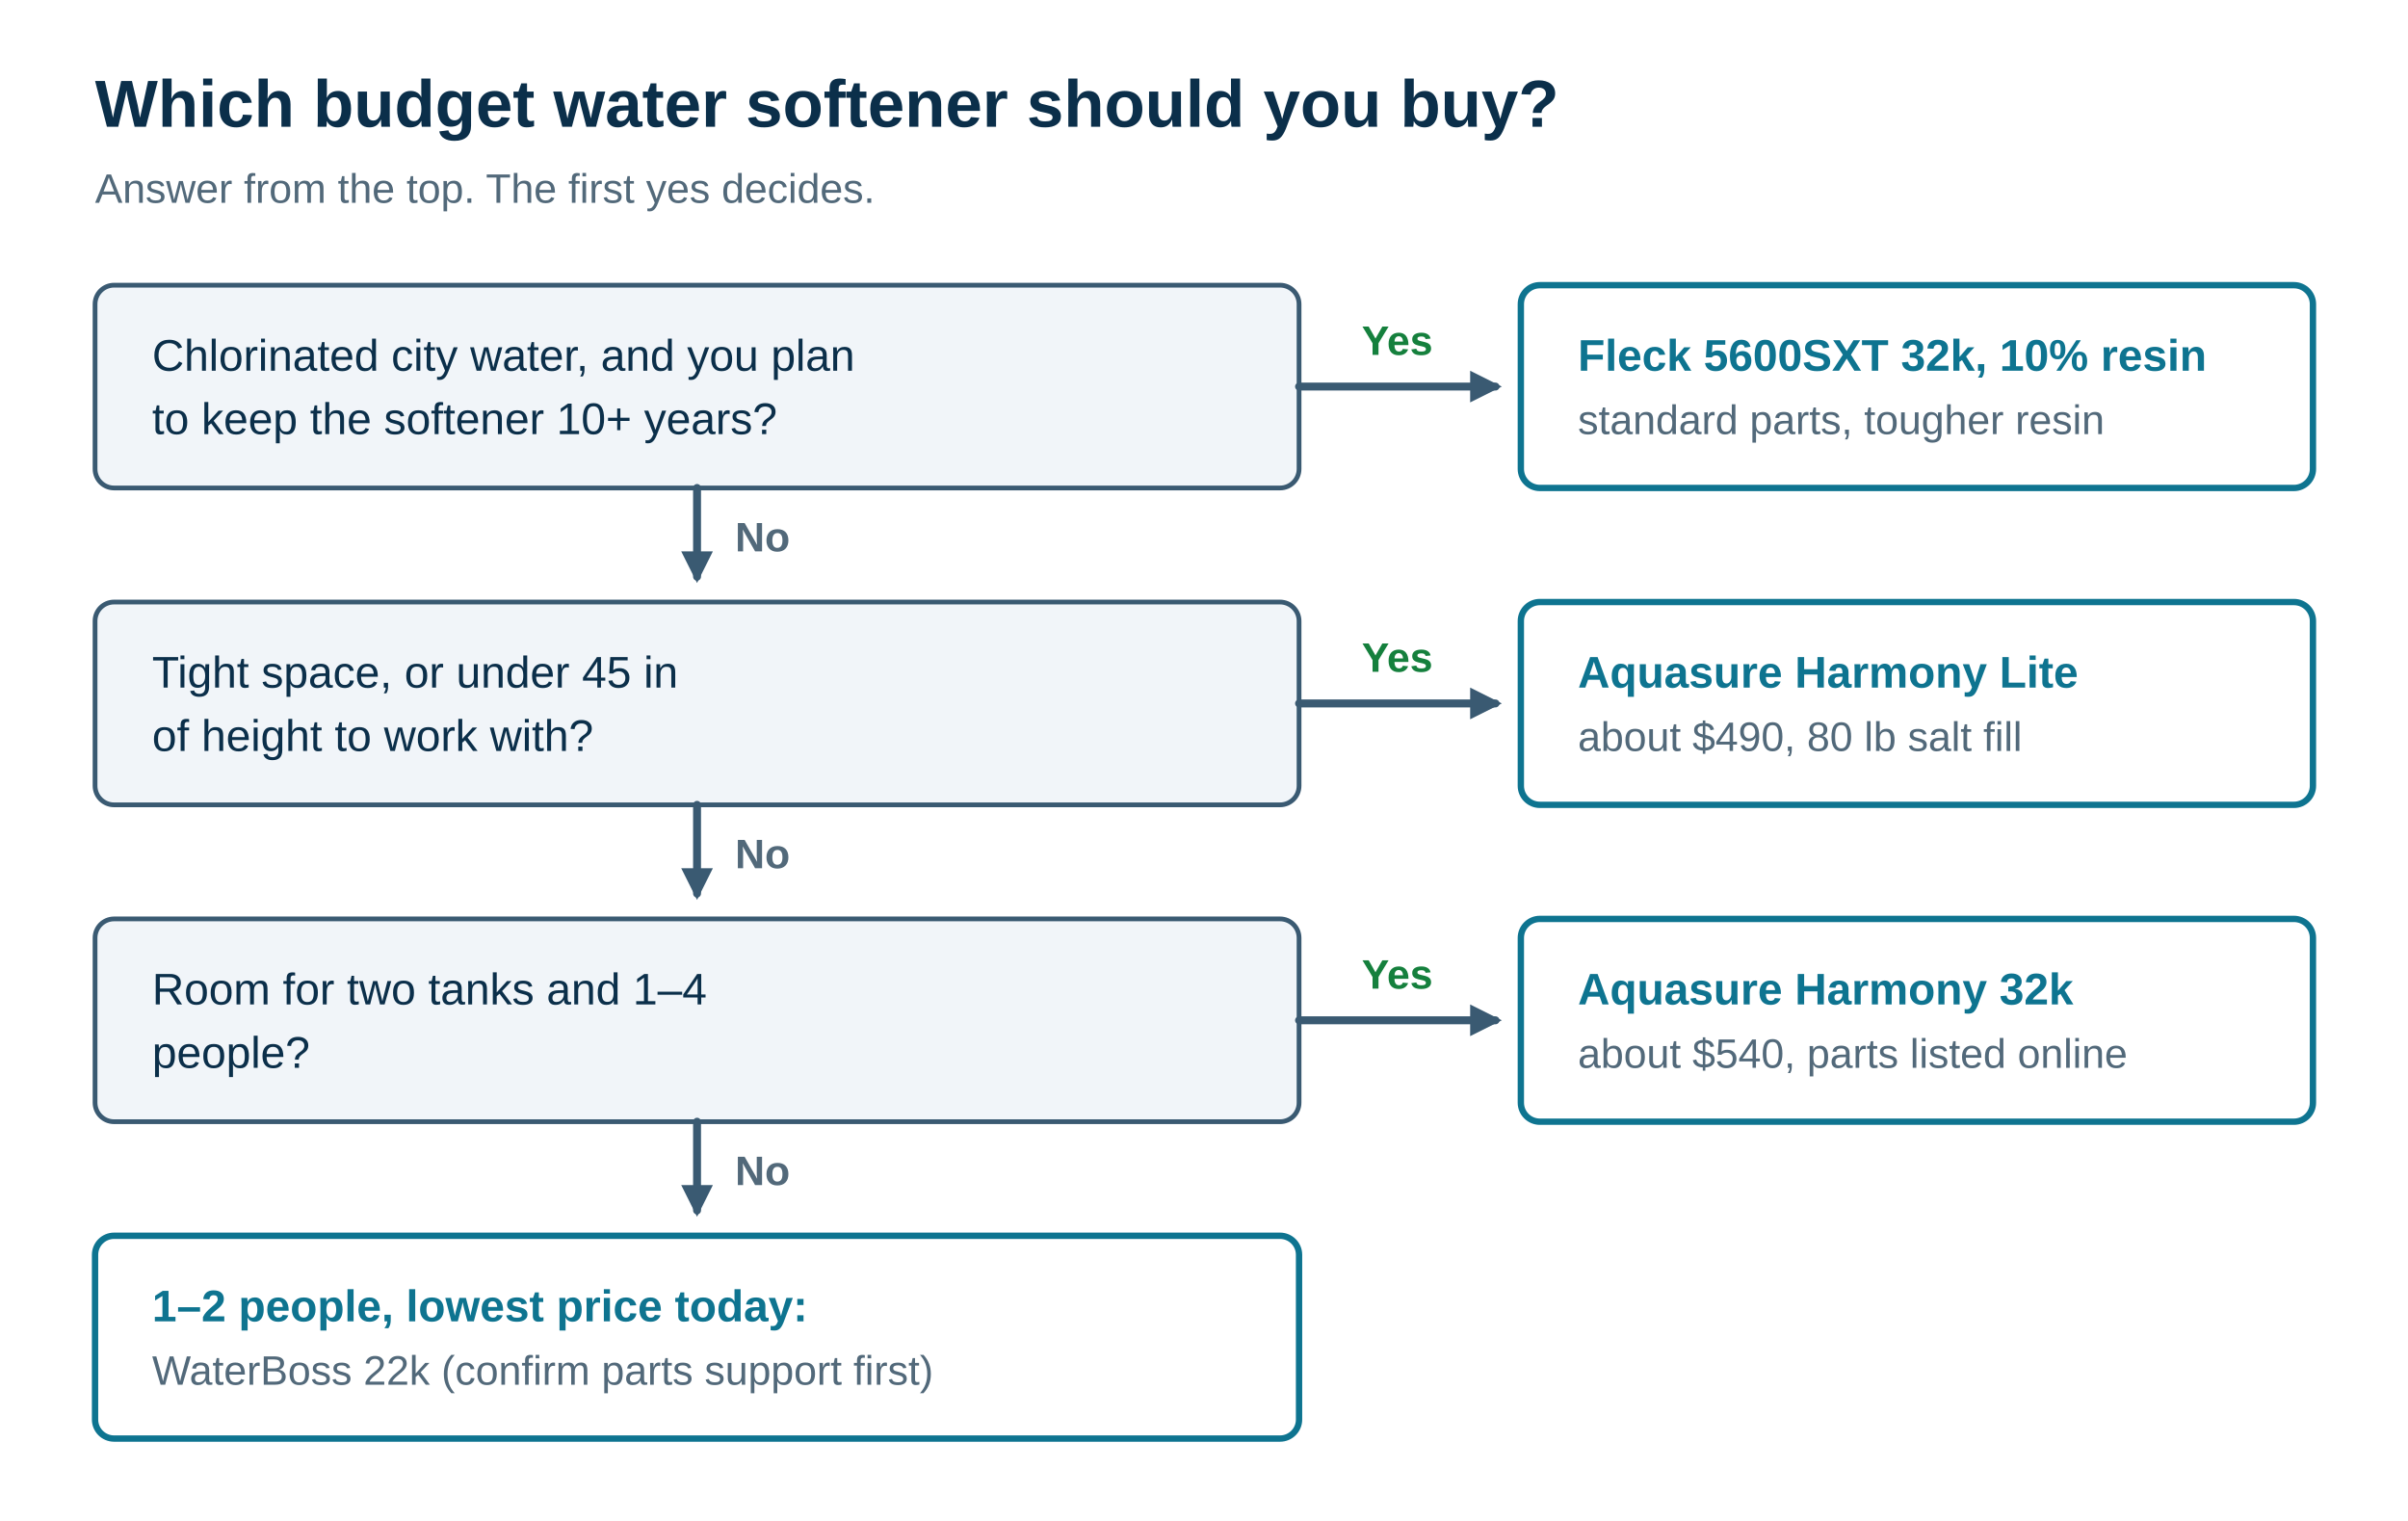
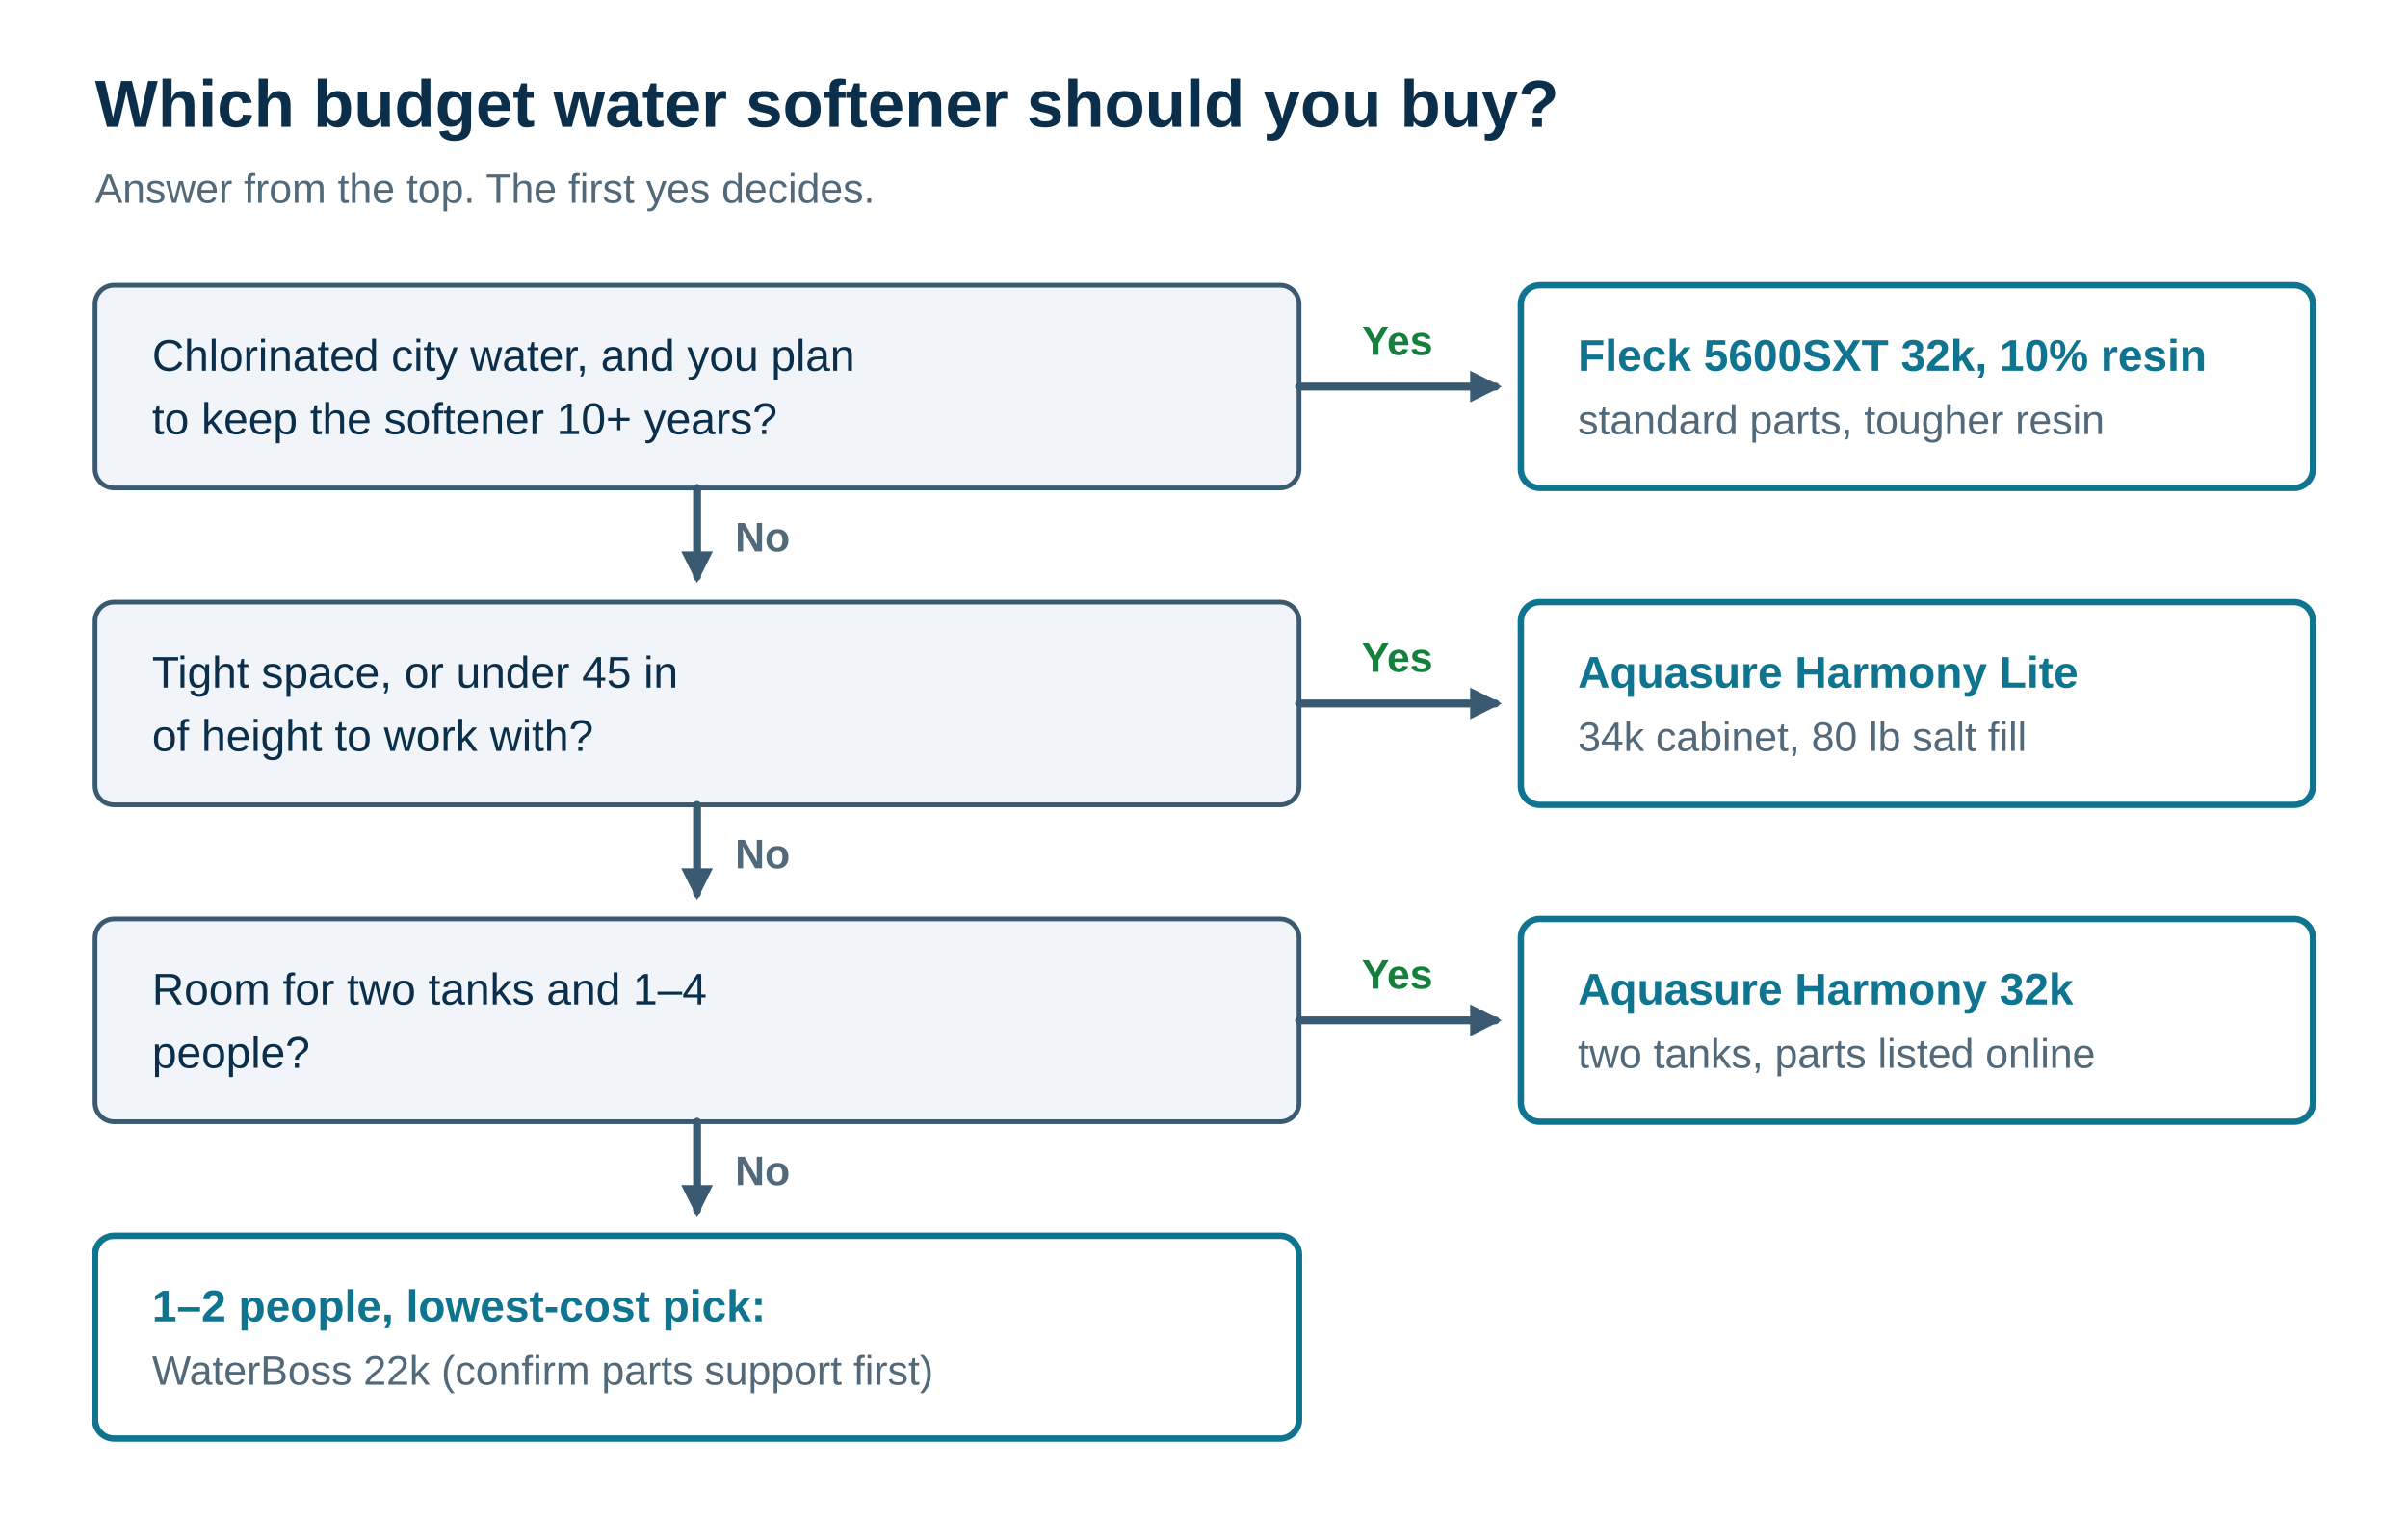
<svg xmlns="http://www.w3.org/2000/svg" viewBox="0 0 760 480" width="760" height="480" role="img" aria-labelledby="bwd-title bwd-desc">
  <defs>
    <marker id="bwd-a" viewBox="0 0 10 10" refX="8" refY="5" markerWidth="4" markerHeight="4" orient="auto-start-reverse">
      <path d="M0,0 L10,5 L0,10 z" fill="#3a5a72" />
    </marker>
  </defs>
  <rect width="760" height="480" fill="#ffffff" />
  <text x="30" y="40" font-family="Arial, Helvetica, sans-serif" font-size="21" font-weight="bold" text-anchor="start" fill="#0b2f4a">Which budget water softener should you buy?</text>
  <text x="30" y="64" font-family="Arial, Helvetica, sans-serif" font-size="13" font-weight="normal" text-anchor="start" fill="#52697a">Answer from the top. The first yes decides.</text>
  <rect class="box" x="30" y="90" width="380" height="64" rx="6" fill="#f1f5f9" stroke="#3a5a72" stroke-width="1.5" />
  <text x="48" y="117" font-family="Arial, Helvetica, sans-serif" font-size="14" font-weight="normal" text-anchor="start" fill="#0b2f4a">Chlorinated city water, and you plan</text>
  <text x="48" y="137" font-family="Arial, Helvetica, sans-serif" font-size="14" font-weight="normal" text-anchor="start" fill="#0b2f4a">to keep the softener 10+ years?</text>
  <rect class="box" x="480" y="90" width="250" height="64" rx="6" fill="#ffffff" stroke="#0e7490" stroke-width="2" />
  <text x="498" y="117" font-family="Arial, Helvetica, sans-serif" font-size="14" font-weight="bold" text-anchor="start" fill="#0e7490">Fleck 5600SXT 32k, 10% resin</text>
  <text x="498" y="137" font-family="Arial, Helvetica, sans-serif" font-size="13" font-weight="normal" text-anchor="start" fill="#52697a">standard parts, tougher resin</text>
  <path class="ln" d="M410,122 L472,122" fill="none" stroke="#3a5a72" stroke-width="2.5" stroke-linecap="round" stroke-linejoin="round" marker-end="url(#bwd-a)" />
  <text x="441" y="112" font-family="Arial, Helvetica, sans-serif" font-size="13" font-weight="bold" text-anchor="middle" fill="#15803d">Yes</text>
  <path class="ln" d="M220,154 L220,182" fill="none" stroke="#3a5a72" stroke-width="2.5" stroke-linecap="round" stroke-linejoin="round" marker-end="url(#bwd-a)" />
  <text x="232" y="174" font-family="Arial, Helvetica, sans-serif" font-size="13" font-weight="bold" text-anchor="start" fill="#52697a">No</text>
  <rect class="box" x="30" y="190" width="380" height="64" rx="6" fill="#f1f5f9" stroke="#3a5a72" stroke-width="1.5" />
  <text x="48" y="217" font-family="Arial, Helvetica, sans-serif" font-size="14" font-weight="normal" text-anchor="start" fill="#0b2f4a">Tight space, or under 45 in</text>
  <text x="48" y="237" font-family="Arial, Helvetica, sans-serif" font-size="14" font-weight="normal" text-anchor="start" fill="#0b2f4a">of height to work with?</text>
  <rect class="box" x="480" y="190" width="250" height="64" rx="6" fill="#ffffff" stroke="#0e7490" stroke-width="2" />
  <text x="498" y="217" font-family="Arial, Helvetica, sans-serif" font-size="14" font-weight="bold" text-anchor="start" fill="#0e7490">Aquasure Harmony Lite</text>
-   <text x="498" y="237" font-family="Arial, Helvetica, sans-serif" font-size="13" font-weight="normal" text-anchor="start" fill="#52697a">about $490, 80 lb salt fill</text>
+   <text x="498" y="237" font-family="Arial, Helvetica, sans-serif" font-size="13" font-weight="normal" text-anchor="start" fill="#52697a">34k cabinet, 80 lb salt fill</text>
  <path class="ln" d="M410,222 L472,222" fill="none" stroke="#3a5a72" stroke-width="2.5" stroke-linecap="round" stroke-linejoin="round" marker-end="url(#bwd-a)" />
  <text x="441" y="212" font-family="Arial, Helvetica, sans-serif" font-size="13" font-weight="bold" text-anchor="middle" fill="#15803d">Yes</text>
  <path class="ln" d="M220,254 L220,282" fill="none" stroke="#3a5a72" stroke-width="2.5" stroke-linecap="round" stroke-linejoin="round" marker-end="url(#bwd-a)" />
  <text x="232" y="274" font-family="Arial, Helvetica, sans-serif" font-size="13" font-weight="bold" text-anchor="start" fill="#52697a">No</text>
  <rect class="box" x="30" y="290" width="380" height="64" rx="6" fill="#f1f5f9" stroke="#3a5a72" stroke-width="1.5" />
  <text x="48" y="317" font-family="Arial, Helvetica, sans-serif" font-size="14" font-weight="normal" text-anchor="start" fill="#0b2f4a">Room for two tanks and 1–4</text>
  <text x="48" y="337" font-family="Arial, Helvetica, sans-serif" font-size="14" font-weight="normal" text-anchor="start" fill="#0b2f4a">people?</text>
  <rect class="box" x="480" y="290" width="250" height="64" rx="6" fill="#ffffff" stroke="#0e7490" stroke-width="2" />
  <text x="498" y="317" font-family="Arial, Helvetica, sans-serif" font-size="14" font-weight="bold" text-anchor="start" fill="#0e7490">Aquasure Harmony 32k</text>
-   <text x="498" y="337" font-family="Arial, Helvetica, sans-serif" font-size="13" font-weight="normal" text-anchor="start" fill="#52697a">about $540, parts listed online</text>
+   <text x="498" y="337" font-family="Arial, Helvetica, sans-serif" font-size="13" font-weight="normal" text-anchor="start" fill="#52697a">two tanks, parts listed online</text>
  <path class="ln" d="M410,322 L472,322" fill="none" stroke="#3a5a72" stroke-width="2.5" stroke-linecap="round" stroke-linejoin="round" marker-end="url(#bwd-a)" />
  <text x="441" y="312" font-family="Arial, Helvetica, sans-serif" font-size="13" font-weight="bold" text-anchor="middle" fill="#15803d">Yes</text>
  <path class="ln" d="M220,354 L220,382" fill="none" stroke="#3a5a72" stroke-width="2.5" stroke-linecap="round" stroke-linejoin="round" marker-end="url(#bwd-a)" />
  <text x="232" y="374" font-family="Arial, Helvetica, sans-serif" font-size="13" font-weight="bold" text-anchor="start" fill="#52697a">No</text>
  <rect class="box" x="30" y="390" width="380" height="64" rx="6" fill="#ffffff" stroke="#0e7490" stroke-width="2" />
-   <text x="48" y="417" font-family="Arial, Helvetica, sans-serif" font-size="14" font-weight="bold" text-anchor="start" fill="#0e7490">1–2 people, lowest price today:</text>
+   <text x="48" y="417" font-family="Arial, Helvetica, sans-serif" font-size="14" font-weight="bold" text-anchor="start" fill="#0e7490">1–2 people, lowest-cost pick:</text>
  <text x="48" y="437" font-family="Arial, Helvetica, sans-serif" font-size="13" font-weight="normal" text-anchor="start" fill="#52697a">WaterBoss 22k (confirm parts support first)</text>
</svg>
